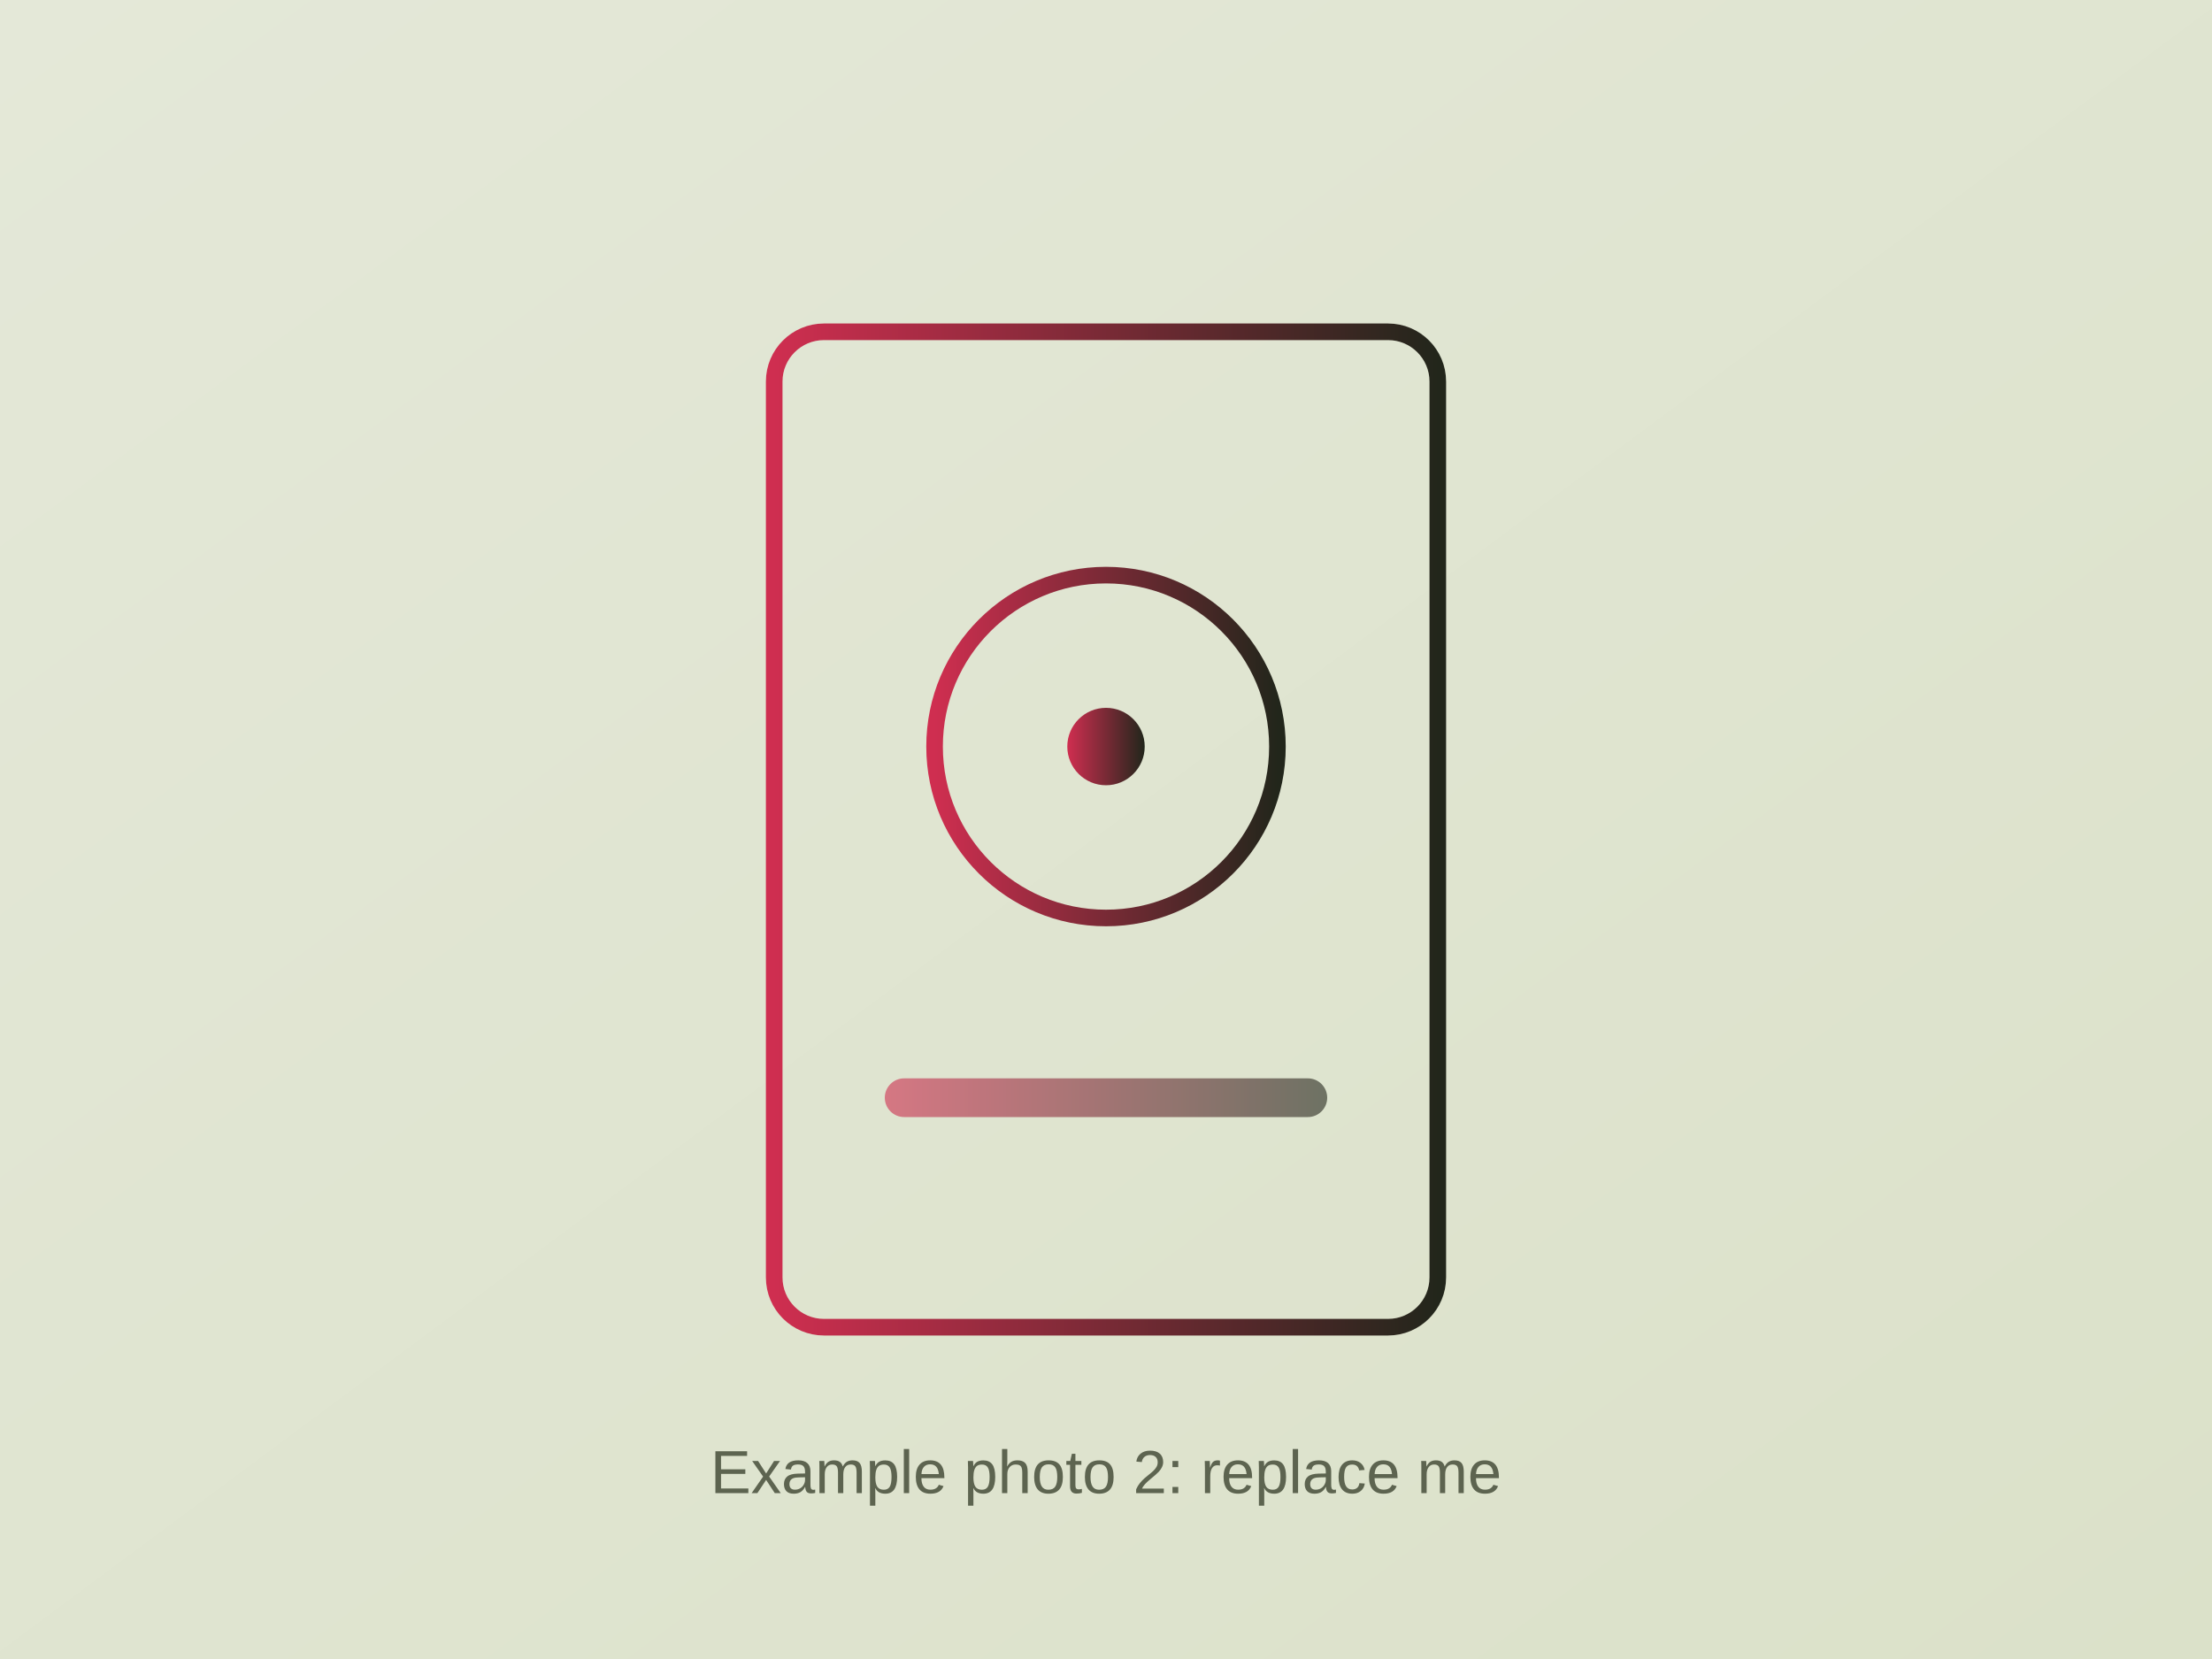
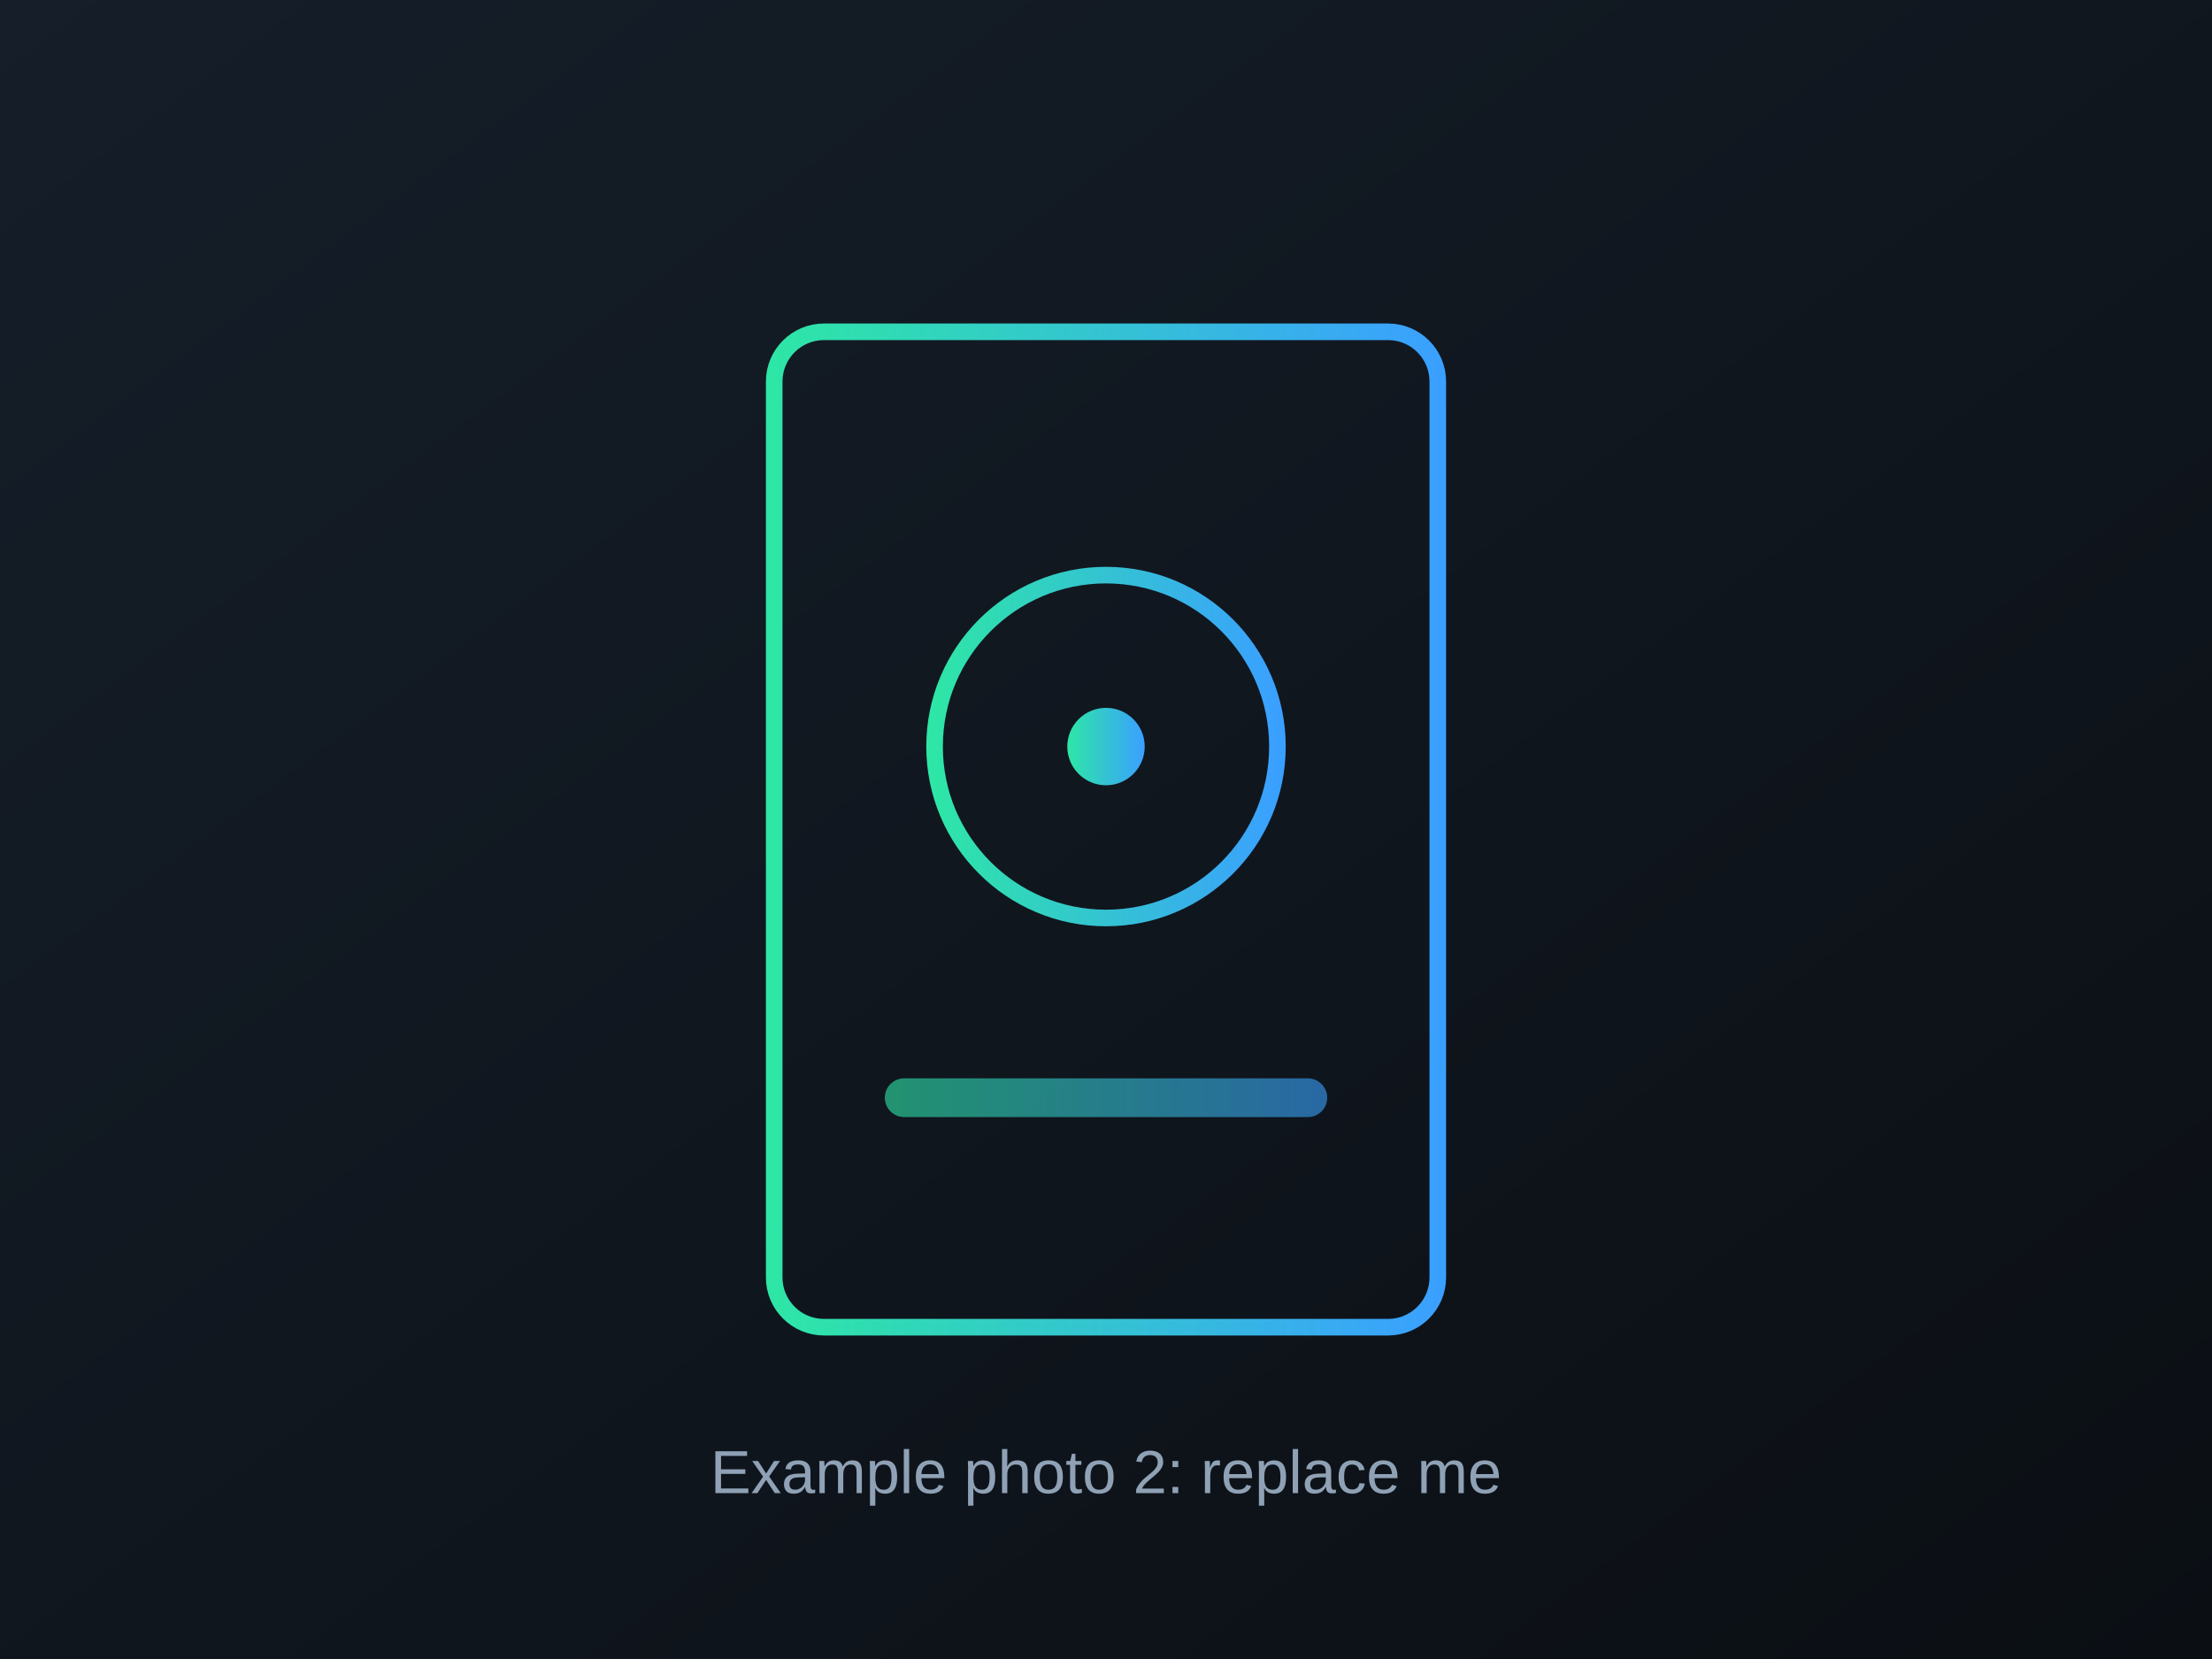
<svg xmlns="http://www.w3.org/2000/svg" width="800" height="600" viewBox="0 0 800 600">
  <defs>
    <linearGradient id="g" x1="0" y1="0" x2="1" y2="1">
-       <stop offset="0" stop-color="#e4e8d8" />
-       <stop offset="1" stop-color="#dbe1c9" />
+       <stop offset="0" stop-color="#151e29" />
+       <stop offset="1" stop-color="#0b0f14" />
    </linearGradient>
    <linearGradient id="a" x1="0" x2="1">
-       <stop offset="0" stop-color="#cf2e50" />
-       <stop offset="1" stop-color="#22261b" />
+       <stop offset="0" stop-color="#2ee6a6" />
+       <stop offset="1" stop-color="#3aa0ff" />
    </linearGradient>
  </defs>
  <rect width="800" height="600" fill="url(#g)" />
  <rect x="280" y="120" width="240" height="360" rx="18" fill="none" stroke="url(#a)" stroke-width="6" />
  <circle cx="400" cy="270" r="62" fill="none" stroke="url(#a)" stroke-width="6" />
  <circle cx="400" cy="270" r="14" fill="url(#a)" />
  <rect x="320" y="390" width="160" height="14" rx="7" fill="url(#a)" opacity=".6" />
-   <text x="400" y="540" text-anchor="middle" font-family="Arial" font-size="22" fill="#5d6450">Example photo 2: replace me</text>
+   <text x="400" y="540" text-anchor="middle" font-family="Arial" font-size="22" fill="#8fa1b5">Example photo 2: replace me</text>
</svg>
